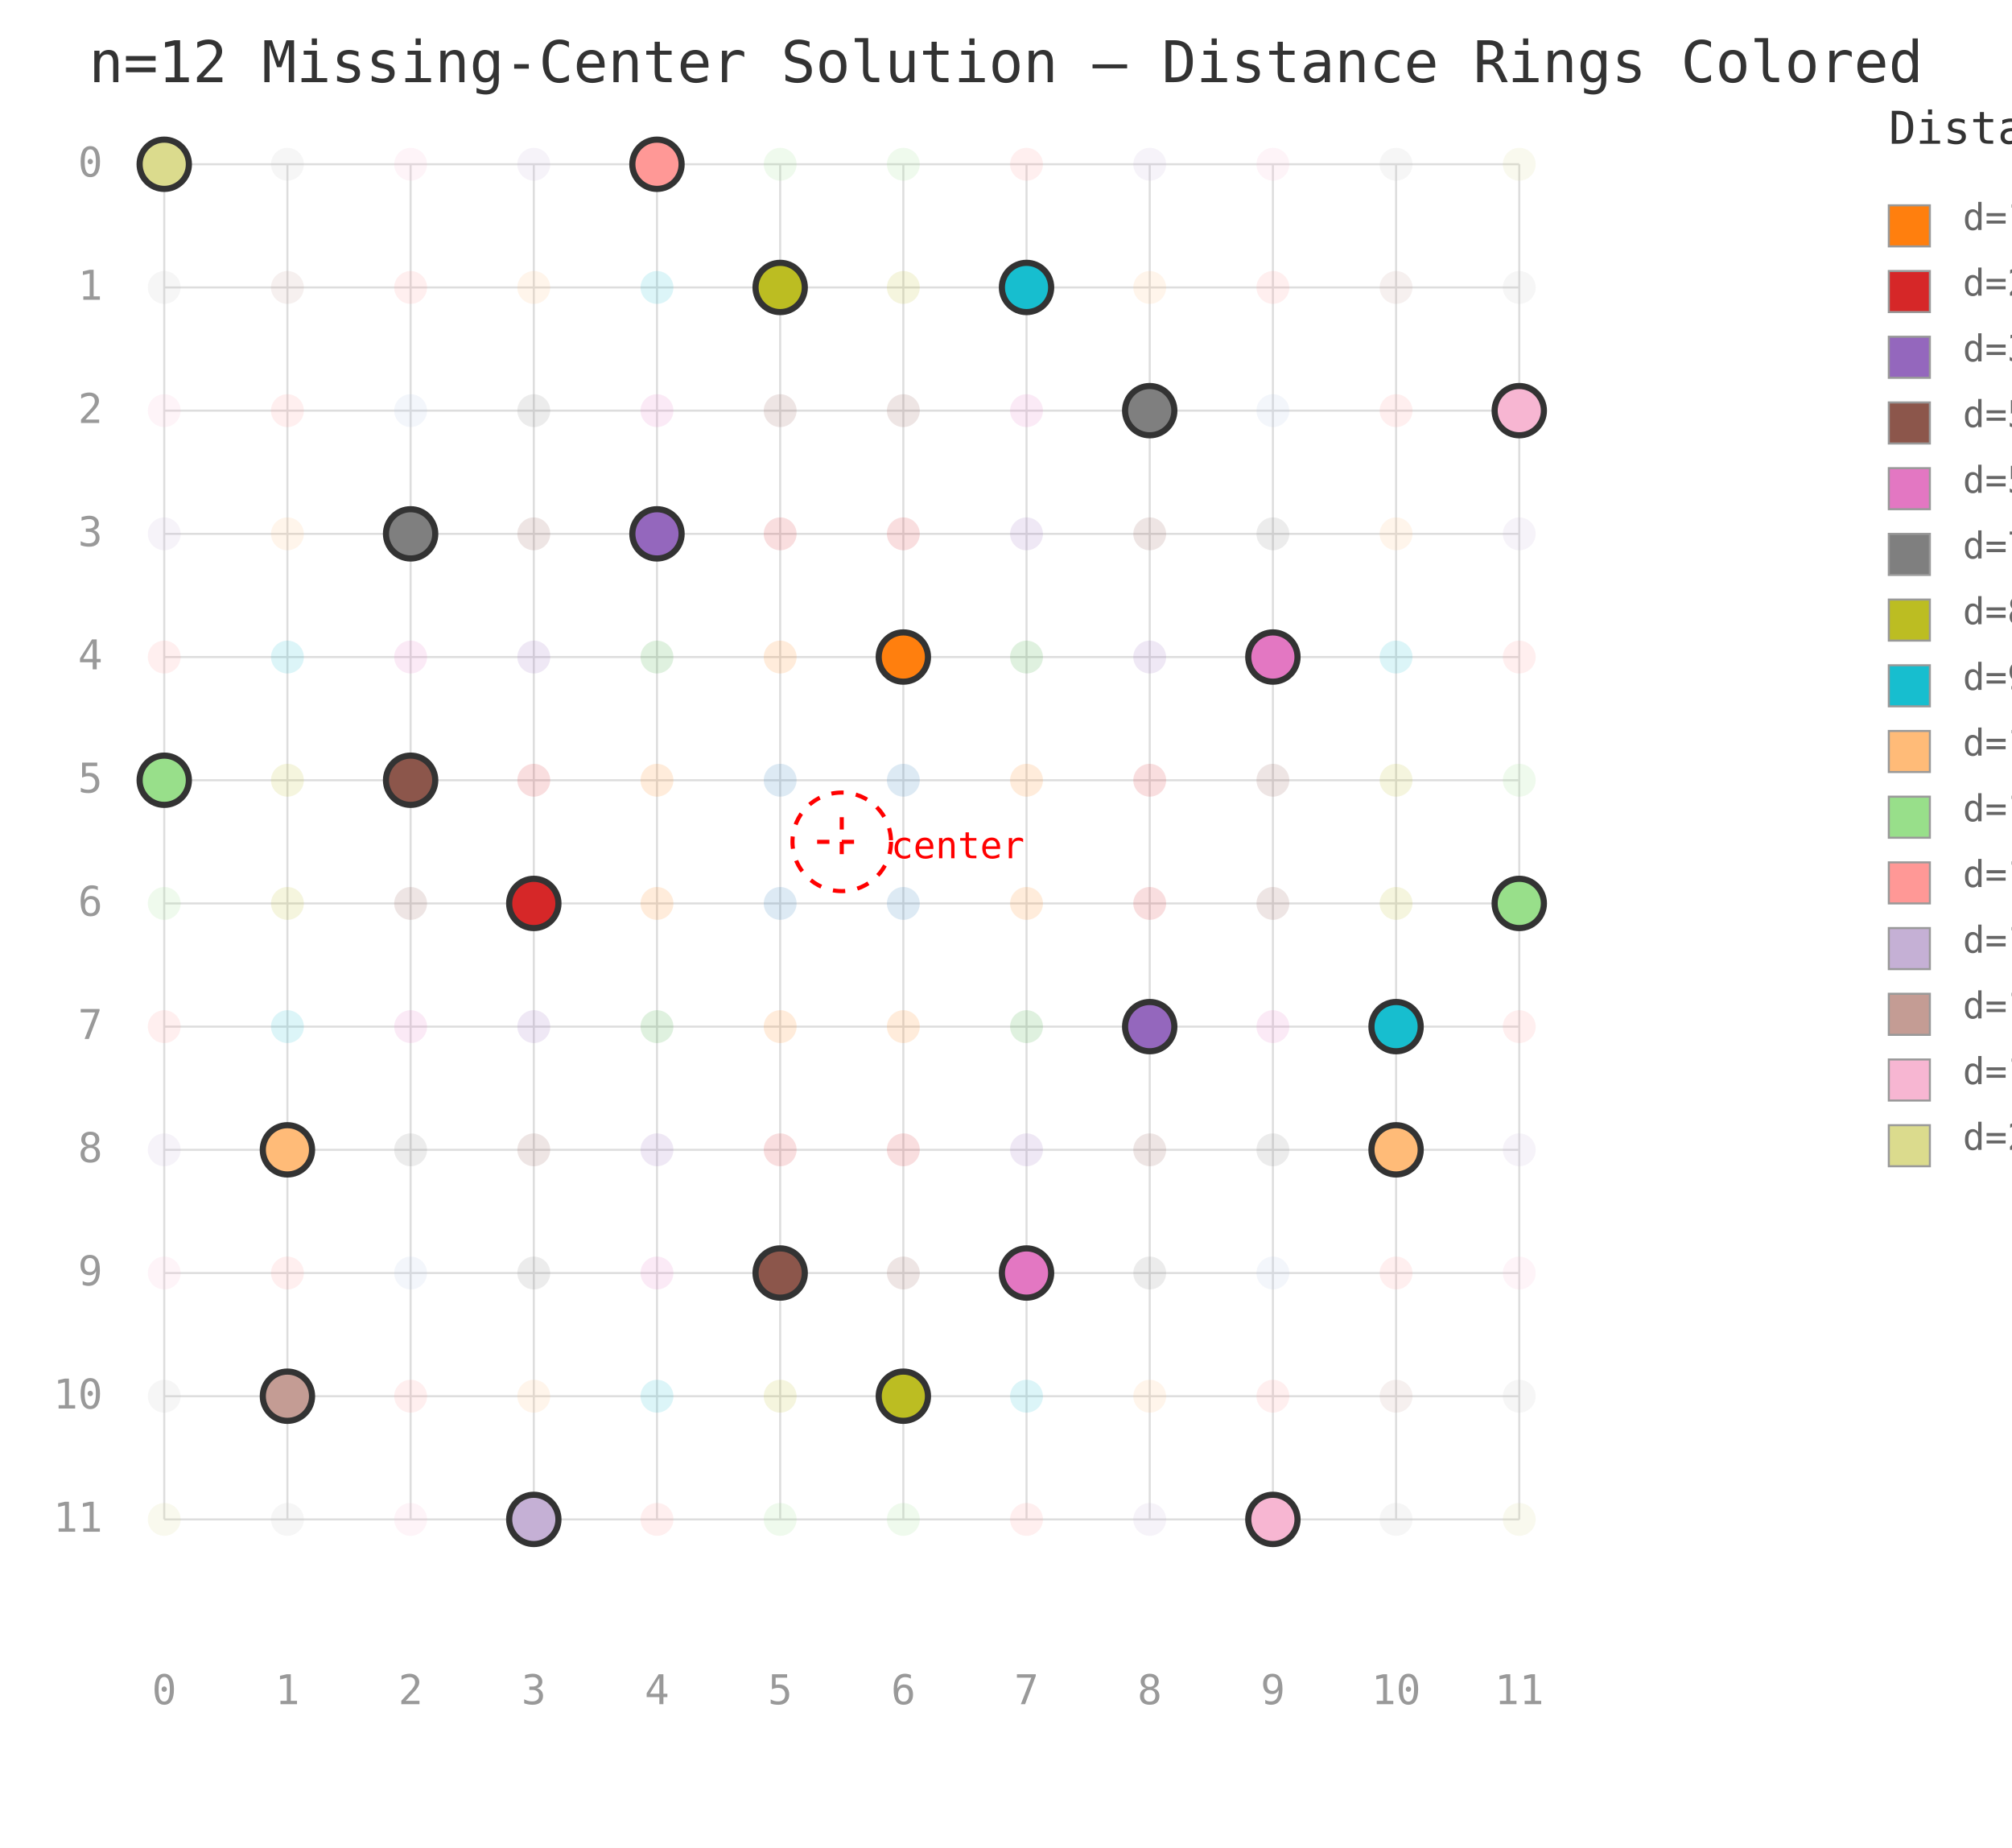
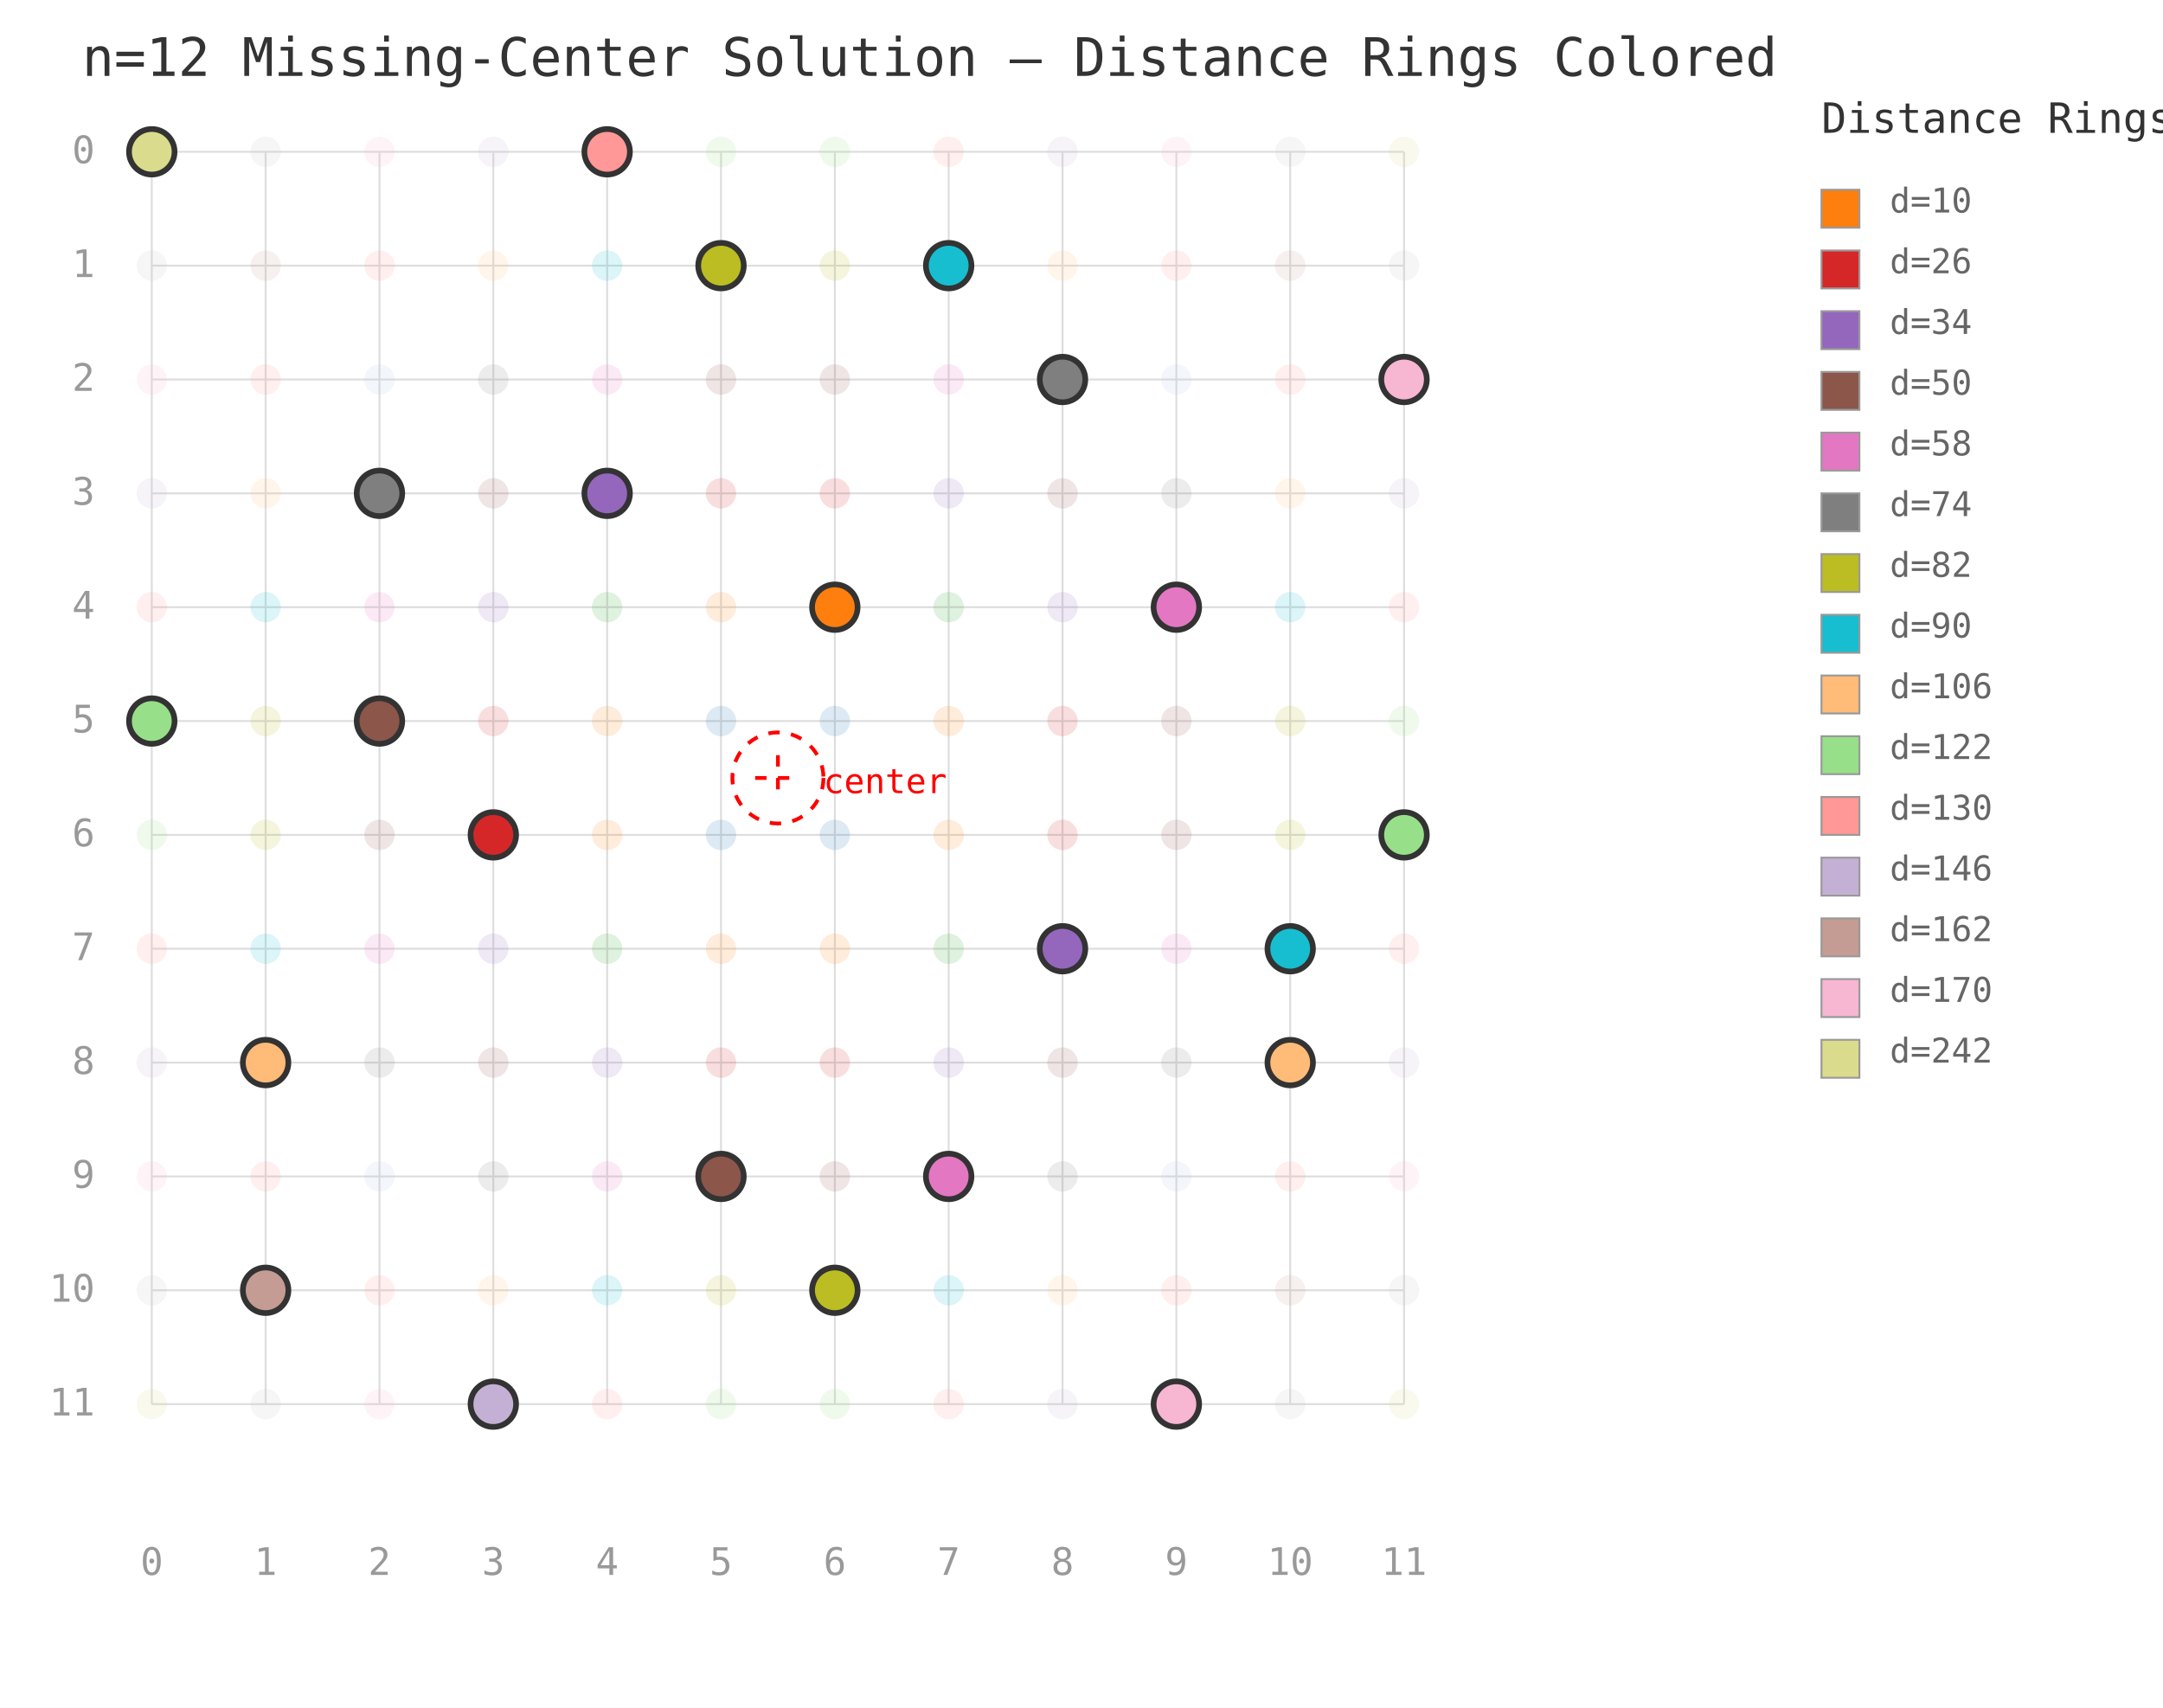
- <svg xmlns="http://www.w3.org/2000/svg" viewBox="0 0 490 450" width="100%" height="100%">
+ <svg xmlns="http://www.w3.org/2000/svg" viewBox="0 0 570 450" width="100%" height="100%">
  <rect width="100%" height="100%" fill="#ffffff" />
  <text x="245.0" y="20" text-anchor="middle" font-family="monospace" font-size="14" fill="#333">
    n=12 Missing-Center Solution — Distance Rings Colored
  </text>
  <g stroke="#ddd" stroke-width="0.5">
    <line x1="40" y1="40" x2="40" y2="370" />
    <line x1="40" y1="40" x2="370" y2="40" />
    <line x1="70" y1="40" x2="70" y2="370" />
    <line x1="40" y1="70" x2="370" y2="70" />
    <line x1="100" y1="40" x2="100" y2="370" />
    <line x1="40" y1="100" x2="370" y2="100" />
    <line x1="130" y1="40" x2="130" y2="370" />
    <line x1="40" y1="130" x2="370" y2="130" />
    <line x1="160" y1="40" x2="160" y2="370" />
    <line x1="40" y1="160" x2="370" y2="160" />
    <line x1="190" y1="40" x2="190" y2="370" />
    <line x1="40" y1="190" x2="370" y2="190" />
    <line x1="220" y1="40" x2="220" y2="370" />
    <line x1="40" y1="220" x2="370" y2="220" />
    <line x1="250" y1="40" x2="250" y2="370" />
    <line x1="40" y1="250" x2="370" y2="250" />
    <line x1="280" y1="40" x2="280" y2="370" />
    <line x1="40" y1="280" x2="370" y2="280" />
    <line x1="310" y1="40" x2="310" y2="370" />
    <line x1="40" y1="310" x2="370" y2="310" />
    <line x1="340" y1="40" x2="340" y2="370" />
    <line x1="40" y1="340" x2="370" y2="340" />
    <line x1="370" y1="40" x2="370" y2="370" />
    <line x1="40" y1="370" x2="370" y2="370" />
  </g>
  <g fill="#999" font-family="monospace" font-size="10">
    <text x="40" y="415" text-anchor="middle">0</text>
    <text x="25" y="43" text-anchor="end">0</text>
    <text x="70" y="415" text-anchor="middle">1</text>
    <text x="25" y="73" text-anchor="end">1</text>
    <text x="100" y="415" text-anchor="middle">2</text>
    <text x="25" y="103" text-anchor="end">2</text>
    <text x="130" y="415" text-anchor="middle">3</text>
    <text x="25" y="133" text-anchor="end">3</text>
    <text x="160" y="415" text-anchor="middle">4</text>
    <text x="25" y="163" text-anchor="end">4</text>
    <text x="190" y="415" text-anchor="middle">5</text>
    <text x="25" y="193" text-anchor="end">5</text>
    <text x="220" y="415" text-anchor="middle">6</text>
    <text x="25" y="223" text-anchor="end">6</text>
    <text x="250" y="415" text-anchor="middle">7</text>
    <text x="25" y="253" text-anchor="end">7</text>
    <text x="280" y="415" text-anchor="middle">8</text>
    <text x="25" y="283" text-anchor="end">8</text>
    <text x="310" y="415" text-anchor="middle">9</text>
    <text x="25" y="313" text-anchor="end">9</text>
    <text x="340" y="415" text-anchor="middle">10</text>
    <text x="25" y="343" text-anchor="end">10</text>
    <text x="370" y="415" text-anchor="middle">11</text>
    <text x="25" y="373" text-anchor="end">11</text>
  </g>
  <g fill-opacity="0.15" stroke="none">
    <circle cx="40" cy="40" r="4" fill="#dbdb8d" />
    <circle cx="70" cy="40" r="4" fill="#c7c7c7" />
    <circle cx="100" cy="40" r="4" fill="#f7b6d2" />
    <circle cx="130" cy="40" r="4" fill="#c5b0d5" />
    <circle cx="160" cy="40" r="4" fill="#ff9896" />
    <circle cx="190" cy="40" r="4" fill="#98df8a" />
    <circle cx="220" cy="40" r="4" fill="#98df8a" />
    <circle cx="250" cy="40" r="4" fill="#ff9896" />
    <circle cx="280" cy="40" r="4" fill="#c5b0d5" />
    <circle cx="310" cy="40" r="4" fill="#f7b6d2" />
    <circle cx="340" cy="40" r="4" fill="#c7c7c7" />
    <circle cx="370" cy="40" r="4" fill="#dbdb8d" />
    <circle cx="40" cy="70" r="4" fill="#c7c7c7" />
    <circle cx="70" cy="70" r="4" fill="#c49c94" />
    <circle cx="100" cy="70" r="4" fill="#ff9896" />
    <circle cx="130" cy="70" r="4" fill="#ffbb78" />
    <circle cx="160" cy="70" r="4" fill="#17becf" />
    <circle cx="190" cy="70" r="4" fill="#bcbd22" />
    <circle cx="220" cy="70" r="4" fill="#bcbd22" />
    <circle cx="250" cy="70" r="4" fill="#17becf" />
    <circle cx="280" cy="70" r="4" fill="#ffbb78" />
    <circle cx="310" cy="70" r="4" fill="#ff9896" />
    <circle cx="340" cy="70" r="4" fill="#c49c94" />
    <circle cx="370" cy="70" r="4" fill="#c7c7c7" />
    <circle cx="40" cy="100" r="4" fill="#f7b6d2" />
    <circle cx="70" cy="100" r="4" fill="#ff9896" />
    <circle cx="100" cy="100" r="4" fill="#aec7e8" />
    <circle cx="130" cy="100" r="4" fill="#7f7f7f" />
    <circle cx="160" cy="100" r="4" fill="#e377c2" />
    <circle cx="190" cy="100" r="4" fill="#8c564b" />
    <circle cx="220" cy="100" r="4" fill="#8c564b" />
    <circle cx="250" cy="100" r="4" fill="#e377c2" />
    <circle cx="280" cy="100" r="4" fill="#7f7f7f" />
    <circle cx="310" cy="100" r="4" fill="#aec7e8" />
    <circle cx="340" cy="100" r="4" fill="#ff9896" />
    <circle cx="370" cy="100" r="4" fill="#f7b6d2" />
    <circle cx="40" cy="130" r="4" fill="#c5b0d5" />
    <circle cx="70" cy="130" r="4" fill="#ffbb78" />
    <circle cx="100" cy="130" r="4" fill="#7f7f7f" />
    <circle cx="130" cy="130" r="4" fill="#8c564b" />
    <circle cx="160" cy="130" r="4" fill="#9467bd" />
    <circle cx="190" cy="130" r="4" fill="#d62728" />
    <circle cx="220" cy="130" r="4" fill="#d62728" />
    <circle cx="250" cy="130" r="4" fill="#9467bd" />
    <circle cx="280" cy="130" r="4" fill="#8c564b" />
    <circle cx="310" cy="130" r="4" fill="#7f7f7f" />
    <circle cx="340" cy="130" r="4" fill="#ffbb78" />
    <circle cx="370" cy="130" r="4" fill="#c5b0d5" />
    <circle cx="40" cy="160" r="4" fill="#ff9896" />
    <circle cx="70" cy="160" r="4" fill="#17becf" />
    <circle cx="100" cy="160" r="4" fill="#e377c2" />
    <circle cx="130" cy="160" r="4" fill="#9467bd" />
    <circle cx="160" cy="160" r="4" fill="#2ca02c" />
    <circle cx="190" cy="160" r="4" fill="#ff7f0e" />
    <circle cx="220" cy="160" r="4" fill="#ff7f0e" />
    <circle cx="250" cy="160" r="4" fill="#2ca02c" />
    <circle cx="280" cy="160" r="4" fill="#9467bd" />
    <circle cx="310" cy="160" r="4" fill="#e377c2" />
    <circle cx="340" cy="160" r="4" fill="#17becf" />
    <circle cx="370" cy="160" r="4" fill="#ff9896" />
    <circle cx="40" cy="190" r="4" fill="#98df8a" />
    <circle cx="70" cy="190" r="4" fill="#bcbd22" />
    <circle cx="100" cy="190" r="4" fill="#8c564b" />
    <circle cx="130" cy="190" r="4" fill="#d62728" />
    <circle cx="160" cy="190" r="4" fill="#ff7f0e" />
    <circle cx="190" cy="190" r="4" fill="#1f77b4" />
    <circle cx="220" cy="190" r="4" fill="#1f77b4" />
    <circle cx="250" cy="190" r="4" fill="#ff7f0e" />
    <circle cx="280" cy="190" r="4" fill="#d62728" />
    <circle cx="310" cy="190" r="4" fill="#8c564b" />
    <circle cx="340" cy="190" r="4" fill="#bcbd22" />
    <circle cx="370" cy="190" r="4" fill="#98df8a" />
    <circle cx="40" cy="220" r="4" fill="#98df8a" />
    <circle cx="70" cy="220" r="4" fill="#bcbd22" />
    <circle cx="100" cy="220" r="4" fill="#8c564b" />
    <circle cx="130" cy="220" r="4" fill="#d62728" />
    <circle cx="160" cy="220" r="4" fill="#ff7f0e" />
    <circle cx="190" cy="220" r="4" fill="#1f77b4" />
    <circle cx="220" cy="220" r="4" fill="#1f77b4" />
    <circle cx="250" cy="220" r="4" fill="#ff7f0e" />
    <circle cx="280" cy="220" r="4" fill="#d62728" />
    <circle cx="310" cy="220" r="4" fill="#8c564b" />
    <circle cx="340" cy="220" r="4" fill="#bcbd22" />
    <circle cx="370" cy="220" r="4" fill="#98df8a" />
    <circle cx="40" cy="250" r="4" fill="#ff9896" />
    <circle cx="70" cy="250" r="4" fill="#17becf" />
    <circle cx="100" cy="250" r="4" fill="#e377c2" />
    <circle cx="130" cy="250" r="4" fill="#9467bd" />
    <circle cx="160" cy="250" r="4" fill="#2ca02c" />
    <circle cx="190" cy="250" r="4" fill="#ff7f0e" />
    <circle cx="220" cy="250" r="4" fill="#ff7f0e" />
    <circle cx="250" cy="250" r="4" fill="#2ca02c" />
    <circle cx="280" cy="250" r="4" fill="#9467bd" />
    <circle cx="310" cy="250" r="4" fill="#e377c2" />
    <circle cx="340" cy="250" r="4" fill="#17becf" />
    <circle cx="370" cy="250" r="4" fill="#ff9896" />
    <circle cx="40" cy="280" r="4" fill="#c5b0d5" />
    <circle cx="70" cy="280" r="4" fill="#ffbb78" />
    <circle cx="100" cy="280" r="4" fill="#7f7f7f" />
    <circle cx="130" cy="280" r="4" fill="#8c564b" />
    <circle cx="160" cy="280" r="4" fill="#9467bd" />
    <circle cx="190" cy="280" r="4" fill="#d62728" />
    <circle cx="220" cy="280" r="4" fill="#d62728" />
    <circle cx="250" cy="280" r="4" fill="#9467bd" />
    <circle cx="280" cy="280" r="4" fill="#8c564b" />
    <circle cx="310" cy="280" r="4" fill="#7f7f7f" />
    <circle cx="340" cy="280" r="4" fill="#ffbb78" />
    <circle cx="370" cy="280" r="4" fill="#c5b0d5" />
    <circle cx="40" cy="310" r="4" fill="#f7b6d2" />
    <circle cx="70" cy="310" r="4" fill="#ff9896" />
    <circle cx="100" cy="310" r="4" fill="#aec7e8" />
    <circle cx="130" cy="310" r="4" fill="#7f7f7f" />
    <circle cx="160" cy="310" r="4" fill="#e377c2" />
    <circle cx="190" cy="310" r="4" fill="#8c564b" />
    <circle cx="220" cy="310" r="4" fill="#8c564b" />
    <circle cx="250" cy="310" r="4" fill="#e377c2" />
    <circle cx="280" cy="310" r="4" fill="#7f7f7f" />
    <circle cx="310" cy="310" r="4" fill="#aec7e8" />
    <circle cx="340" cy="310" r="4" fill="#ff9896" />
    <circle cx="370" cy="310" r="4" fill="#f7b6d2" />
    <circle cx="40" cy="340" r="4" fill="#c7c7c7" />
    <circle cx="70" cy="340" r="4" fill="#c49c94" />
    <circle cx="100" cy="340" r="4" fill="#ff9896" />
    <circle cx="130" cy="340" r="4" fill="#ffbb78" />
    <circle cx="160" cy="340" r="4" fill="#17becf" />
    <circle cx="190" cy="340" r="4" fill="#bcbd22" />
    <circle cx="220" cy="340" r="4" fill="#bcbd22" />
    <circle cx="250" cy="340" r="4" fill="#17becf" />
    <circle cx="280" cy="340" r="4" fill="#ffbb78" />
    <circle cx="310" cy="340" r="4" fill="#ff9896" />
    <circle cx="340" cy="340" r="4" fill="#c49c94" />
    <circle cx="370" cy="340" r="4" fill="#c7c7c7" />
    <circle cx="40" cy="370" r="4" fill="#dbdb8d" />
    <circle cx="70" cy="370" r="4" fill="#c7c7c7" />
    <circle cx="100" cy="370" r="4" fill="#f7b6d2" />
    <circle cx="130" cy="370" r="4" fill="#c5b0d5" />
    <circle cx="160" cy="370" r="4" fill="#ff9896" />
    <circle cx="190" cy="370" r="4" fill="#98df8a" />
    <circle cx="220" cy="370" r="4" fill="#98df8a" />
    <circle cx="250" cy="370" r="4" fill="#ff9896" />
    <circle cx="280" cy="370" r="4" fill="#c5b0d5" />
    <circle cx="310" cy="370" r="4" fill="#f7b6d2" />
    <circle cx="340" cy="370" r="4" fill="#c7c7c7" />
    <circle cx="370" cy="370" r="4" fill="#dbdb8d" />
  </g>
  <g stroke="#333" stroke-width="1.5">
    <circle cx="40" cy="40" r="6" fill="#dbdb8d" stroke="#333" stroke-width="1.5" />
    <circle cx="160" cy="40" r="6" fill="#ff9896" stroke="#333" stroke-width="1.5" />
    <circle cx="190" cy="70" r="6" fill="#bcbd22" stroke="#333" stroke-width="1.5" />
    <circle cx="250" cy="70" r="6" fill="#17becf" stroke="#333" stroke-width="1.5" />
    <circle cx="280" cy="100" r="6" fill="#7f7f7f" stroke="#333" stroke-width="1.5" />
    <circle cx="370" cy="100" r="6" fill="#f7b6d2" stroke="#333" stroke-width="1.5" />
    <circle cx="100" cy="130" r="6" fill="#7f7f7f" stroke="#333" stroke-width="1.5" />
    <circle cx="160" cy="130" r="6" fill="#9467bd" stroke="#333" stroke-width="1.5" />
    <circle cx="220" cy="160" r="6" fill="#ff7f0e" stroke="#333" stroke-width="1.5" />
    <circle cx="310" cy="160" r="6" fill="#e377c2" stroke="#333" stroke-width="1.5" />
    <circle cx="40" cy="190" r="6" fill="#98df8a" stroke="#333" stroke-width="1.5" />
    <circle cx="100" cy="190" r="6" fill="#8c564b" stroke="#333" stroke-width="1.5" />
    <circle cx="130" cy="220" r="6" fill="#d62728" stroke="#333" stroke-width="1.5" />
    <circle cx="370" cy="220" r="6" fill="#98df8a" stroke="#333" stroke-width="1.5" />
    <circle cx="280" cy="250" r="6" fill="#9467bd" stroke="#333" stroke-width="1.5" />
    <circle cx="340" cy="250" r="6" fill="#17becf" stroke="#333" stroke-width="1.5" />
    <circle cx="70" cy="280" r="6" fill="#ffbb78" stroke="#333" stroke-width="1.5" />
    <circle cx="340" cy="280" r="6" fill="#ffbb78" stroke="#333" stroke-width="1.5" />
    <circle cx="190" cy="310" r="6" fill="#8c564b" stroke="#333" stroke-width="1.5" />
    <circle cx="250" cy="310" r="6" fill="#e377c2" stroke="#333" stroke-width="1.5" />
    <circle cx="70" cy="340" r="6" fill="#c49c94" stroke="#333" stroke-width="1.5" />
    <circle cx="220" cy="340" r="6" fill="#bcbd22" stroke="#333" stroke-width="1.5" />
    <circle cx="130" cy="370" r="6" fill="#c5b0d5" stroke="#333" stroke-width="1.5" />
    <circle cx="310" cy="370" r="6" fill="#f7b6d2" stroke="#333" stroke-width="1.5" />
  </g>
-   <text x="460" y="35" font-family="monospace" font-size="11" fill="#333">Distance Rings</text>
-   <rect x="460" y="50" width="10" height="10" fill="#ff7f0e" stroke="#999" stroke-width="0.5" />
-   <text x="478" y="56" font-family="monospace" font-size="9" fill="#666">d=10</text>
-   <rect x="460" y="66" width="10" height="10" fill="#d62728" stroke="#999" stroke-width="0.5" />
-   <text x="478" y="72" font-family="monospace" font-size="9" fill="#666">d=26</text>
-   <rect x="460" y="82" width="10" height="10" fill="#9467bd" stroke="#999" stroke-width="0.5" />
-   <text x="478" y="88" font-family="monospace" font-size="9" fill="#666">d=34</text>
-   <rect x="460" y="98" width="10" height="10" fill="#8c564b" stroke="#999" stroke-width="0.5" />
-   <text x="478" y="104" font-family="monospace" font-size="9" fill="#666">d=50</text>
-   <rect x="460" y="114" width="10" height="10" fill="#e377c2" stroke="#999" stroke-width="0.5" />
-   <text x="478" y="120" font-family="monospace" font-size="9" fill="#666">d=58</text>
-   <rect x="460" y="130" width="10" height="10" fill="#7f7f7f" stroke="#999" stroke-width="0.5" />
-   <text x="478" y="136" font-family="monospace" font-size="9" fill="#666">d=74</text>
-   <rect x="460" y="146" width="10" height="10" fill="#bcbd22" stroke="#999" stroke-width="0.5" />
-   <text x="478" y="152" font-family="monospace" font-size="9" fill="#666">d=82</text>
-   <rect x="460" y="162" width="10" height="10" fill="#17becf" stroke="#999" stroke-width="0.5" />
-   <text x="478" y="168" font-family="monospace" font-size="9" fill="#666">d=90</text>
-   <rect x="460" y="178" width="10" height="10" fill="#ffbb78" stroke="#999" stroke-width="0.5" />
-   <text x="478" y="184" font-family="monospace" font-size="9" fill="#666">d=106</text>
-   <rect x="460" y="194" width="10" height="10" fill="#98df8a" stroke="#999" stroke-width="0.5" />
-   <text x="478" y="200" font-family="monospace" font-size="9" fill="#666">d=122</text>
-   <rect x="460" y="210" width="10" height="10" fill="#ff9896" stroke="#999" stroke-width="0.5" />
-   <text x="478" y="216" font-family="monospace" font-size="9" fill="#666">d=130</text>
-   <rect x="460" y="226" width="10" height="10" fill="#c5b0d5" stroke="#999" stroke-width="0.5" />
-   <text x="478" y="232" font-family="monospace" font-size="9" fill="#666">d=146</text>
-   <rect x="460" y="242" width="10" height="10" fill="#c49c94" stroke="#999" stroke-width="0.5" />
-   <text x="478" y="248" font-family="monospace" font-size="9" fill="#666">d=162</text>
-   <rect x="460" y="258" width="10" height="10" fill="#f7b6d2" stroke="#999" stroke-width="0.5" />
-   <text x="478" y="264" font-family="monospace" font-size="9" fill="#666">d=170</text>
-   <rect x="460" y="274" width="10" height="10" fill="#dbdb8d" stroke="#999" stroke-width="0.5" />
-   <text x="478" y="280" font-family="monospace" font-size="9" fill="#666">d=242</text>
+   <text x="480" y="35" font-family="monospace" font-size="11" fill="#333">Distance Rings</text>
+   <rect x="480" y="50" width="10" height="10" fill="#ff7f0e" stroke="#999" stroke-width="0.5" />
+   <text x="498" y="56" font-family="monospace" font-size="9" fill="#666">d=10</text>
+   <rect x="480" y="66" width="10" height="10" fill="#d62728" stroke="#999" stroke-width="0.5" />
+   <text x="498" y="72" font-family="monospace" font-size="9" fill="#666">d=26</text>
+   <rect x="480" y="82" width="10" height="10" fill="#9467bd" stroke="#999" stroke-width="0.5" />
+   <text x="498" y="88" font-family="monospace" font-size="9" fill="#666">d=34</text>
+   <rect x="480" y="98" width="10" height="10" fill="#8c564b" stroke="#999" stroke-width="0.5" />
+   <text x="498" y="104" font-family="monospace" font-size="9" fill="#666">d=50</text>
+   <rect x="480" y="114" width="10" height="10" fill="#e377c2" stroke="#999" stroke-width="0.5" />
+   <text x="498" y="120" font-family="monospace" font-size="9" fill="#666">d=58</text>
+   <rect x="480" y="130" width="10" height="10" fill="#7f7f7f" stroke="#999" stroke-width="0.5" />
+   <text x="498" y="136" font-family="monospace" font-size="9" fill="#666">d=74</text>
+   <rect x="480" y="146" width="10" height="10" fill="#bcbd22" stroke="#999" stroke-width="0.5" />
+   <text x="498" y="152" font-family="monospace" font-size="9" fill="#666">d=82</text>
+   <rect x="480" y="162" width="10" height="10" fill="#17becf" stroke="#999" stroke-width="0.5" />
+   <text x="498" y="168" font-family="monospace" font-size="9" fill="#666">d=90</text>
+   <rect x="480" y="178" width="10" height="10" fill="#ffbb78" stroke="#999" stroke-width="0.5" />
+   <text x="498" y="184" font-family="monospace" font-size="9" fill="#666">d=106</text>
+   <rect x="480" y="194" width="10" height="10" fill="#98df8a" stroke="#999" stroke-width="0.5" />
+   <text x="498" y="200" font-family="monospace" font-size="9" fill="#666">d=122</text>
+   <rect x="480" y="210" width="10" height="10" fill="#ff9896" stroke="#999" stroke-width="0.5" />
+   <text x="498" y="216" font-family="monospace" font-size="9" fill="#666">d=130</text>
+   <rect x="480" y="226" width="10" height="10" fill="#c5b0d5" stroke="#999" stroke-width="0.5" />
+   <text x="498" y="232" font-family="monospace" font-size="9" fill="#666">d=146</text>
+   <rect x="480" y="242" width="10" height="10" fill="#c49c94" stroke="#999" stroke-width="0.5" />
+   <text x="498" y="248" font-family="monospace" font-size="9" fill="#666">d=162</text>
+   <rect x="480" y="258" width="10" height="10" fill="#f7b6d2" stroke="#999" stroke-width="0.5" />
+   <text x="498" y="264" font-family="monospace" font-size="9" fill="#666">d=170</text>
+   <rect x="480" y="274" width="10" height="10" fill="#dbdb8d" stroke="#999" stroke-width="0.5" />
+   <text x="498" y="280" font-family="monospace" font-size="9" fill="#666">d=242</text>
  <g stroke="red" stroke-width="1" stroke-dasharray="3,3">
    <circle cx="205.0" cy="205.0" r="12" fill="none" />
    <line x1="199.0" y1="205.0" x2="211.0" y2="205.0" />
    <line x1="205.0" y1="199.0" x2="205.0" y2="211.0" />
  </g>
  <text x="217.0" y="209.0" font-family="monospace" font-size="9" fill="red">center</text>
</svg>
